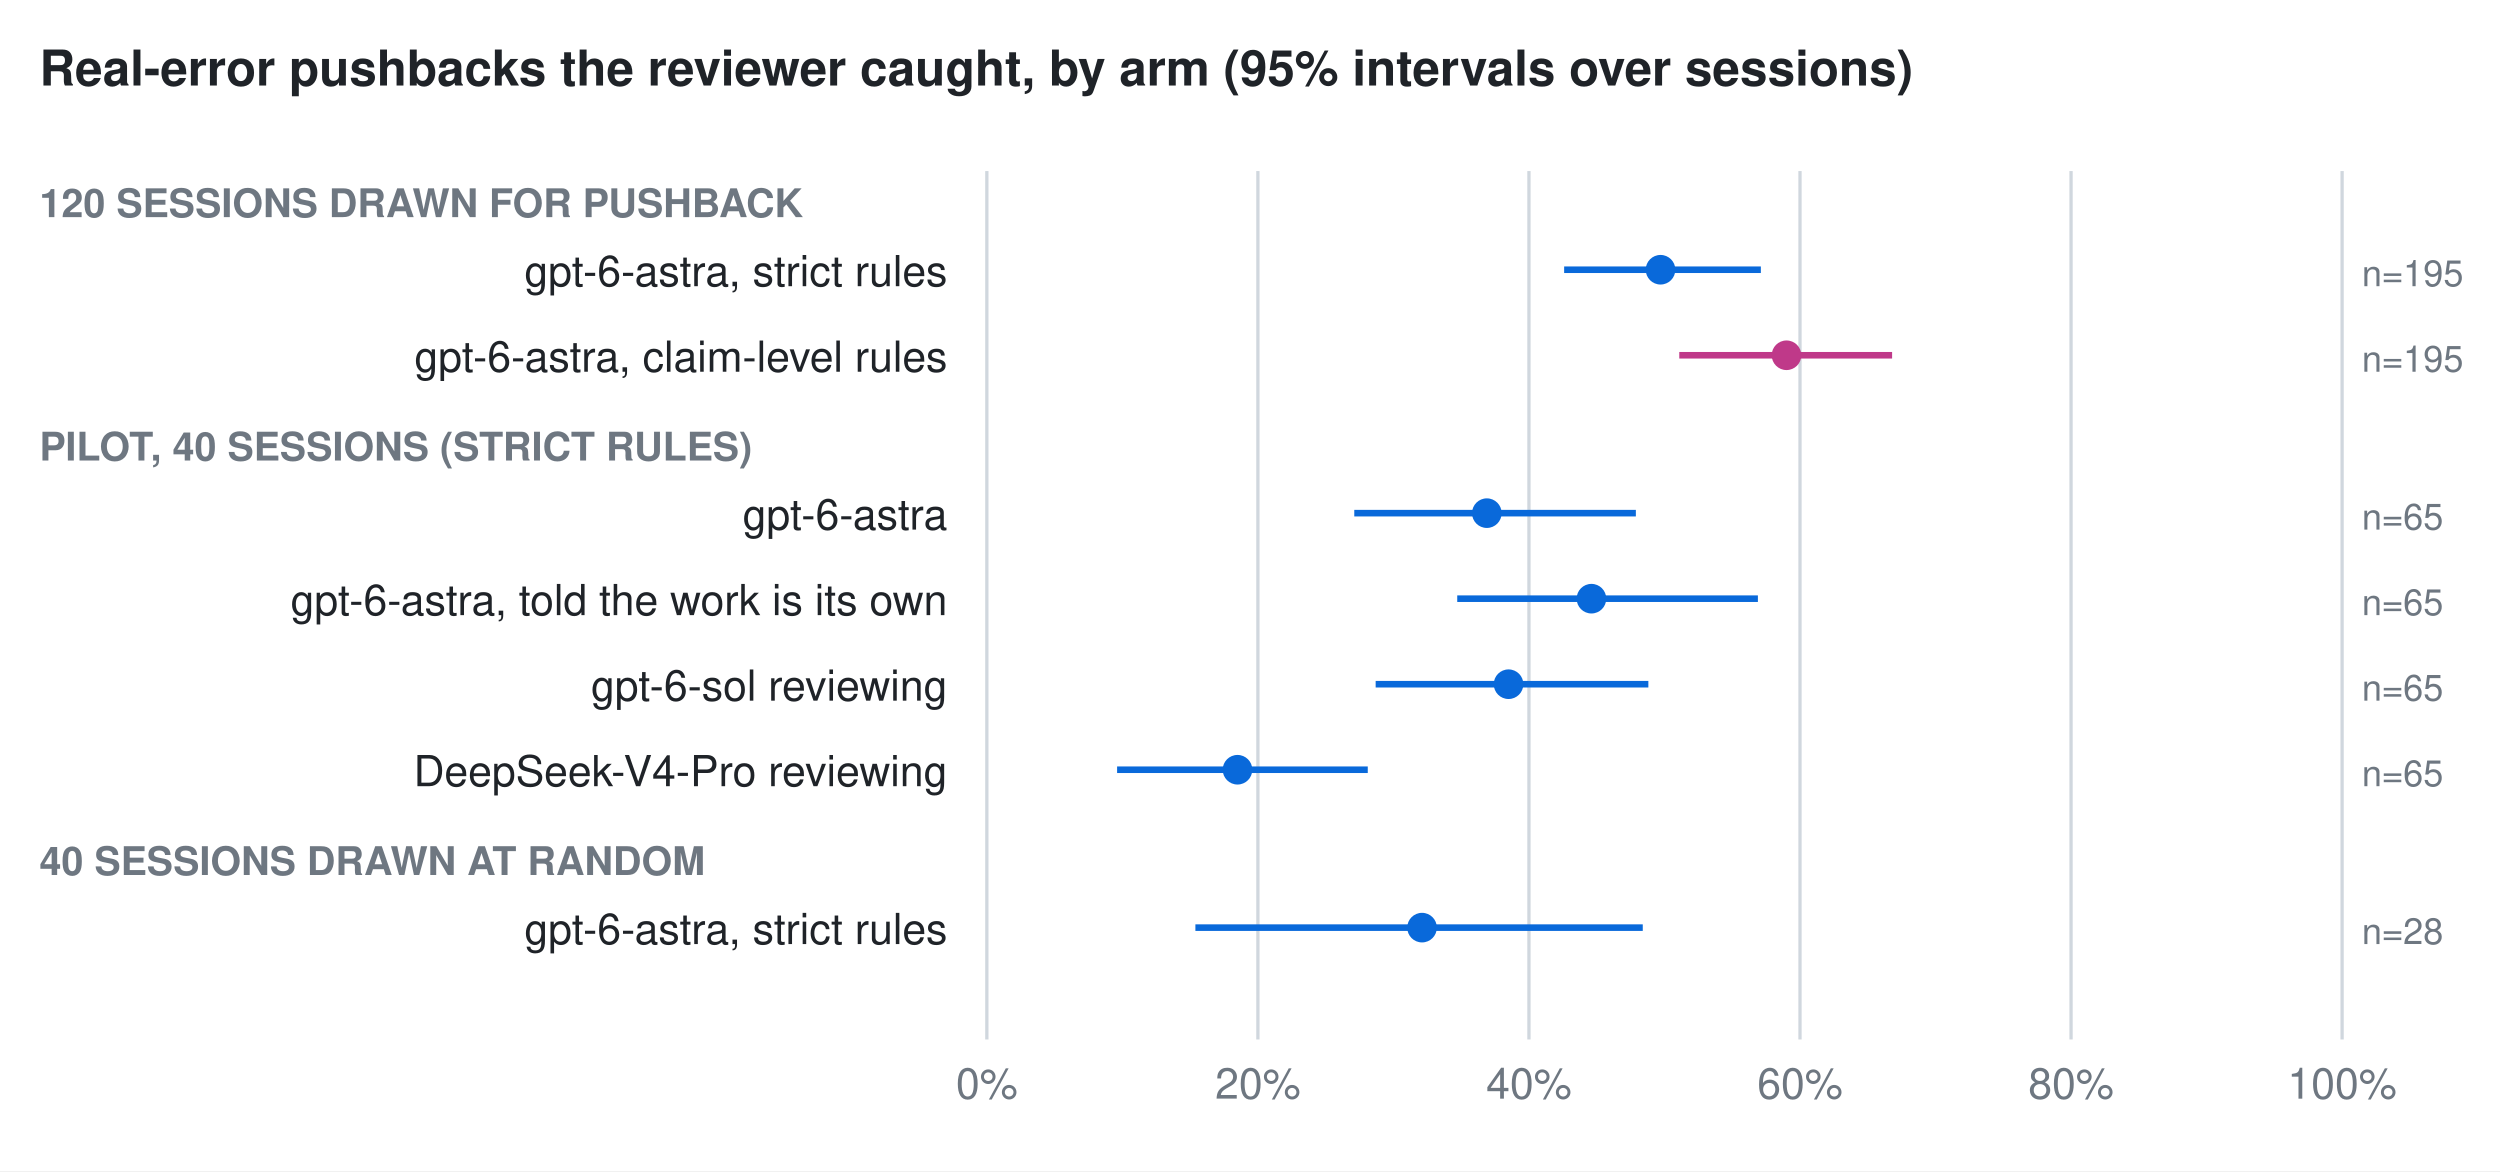
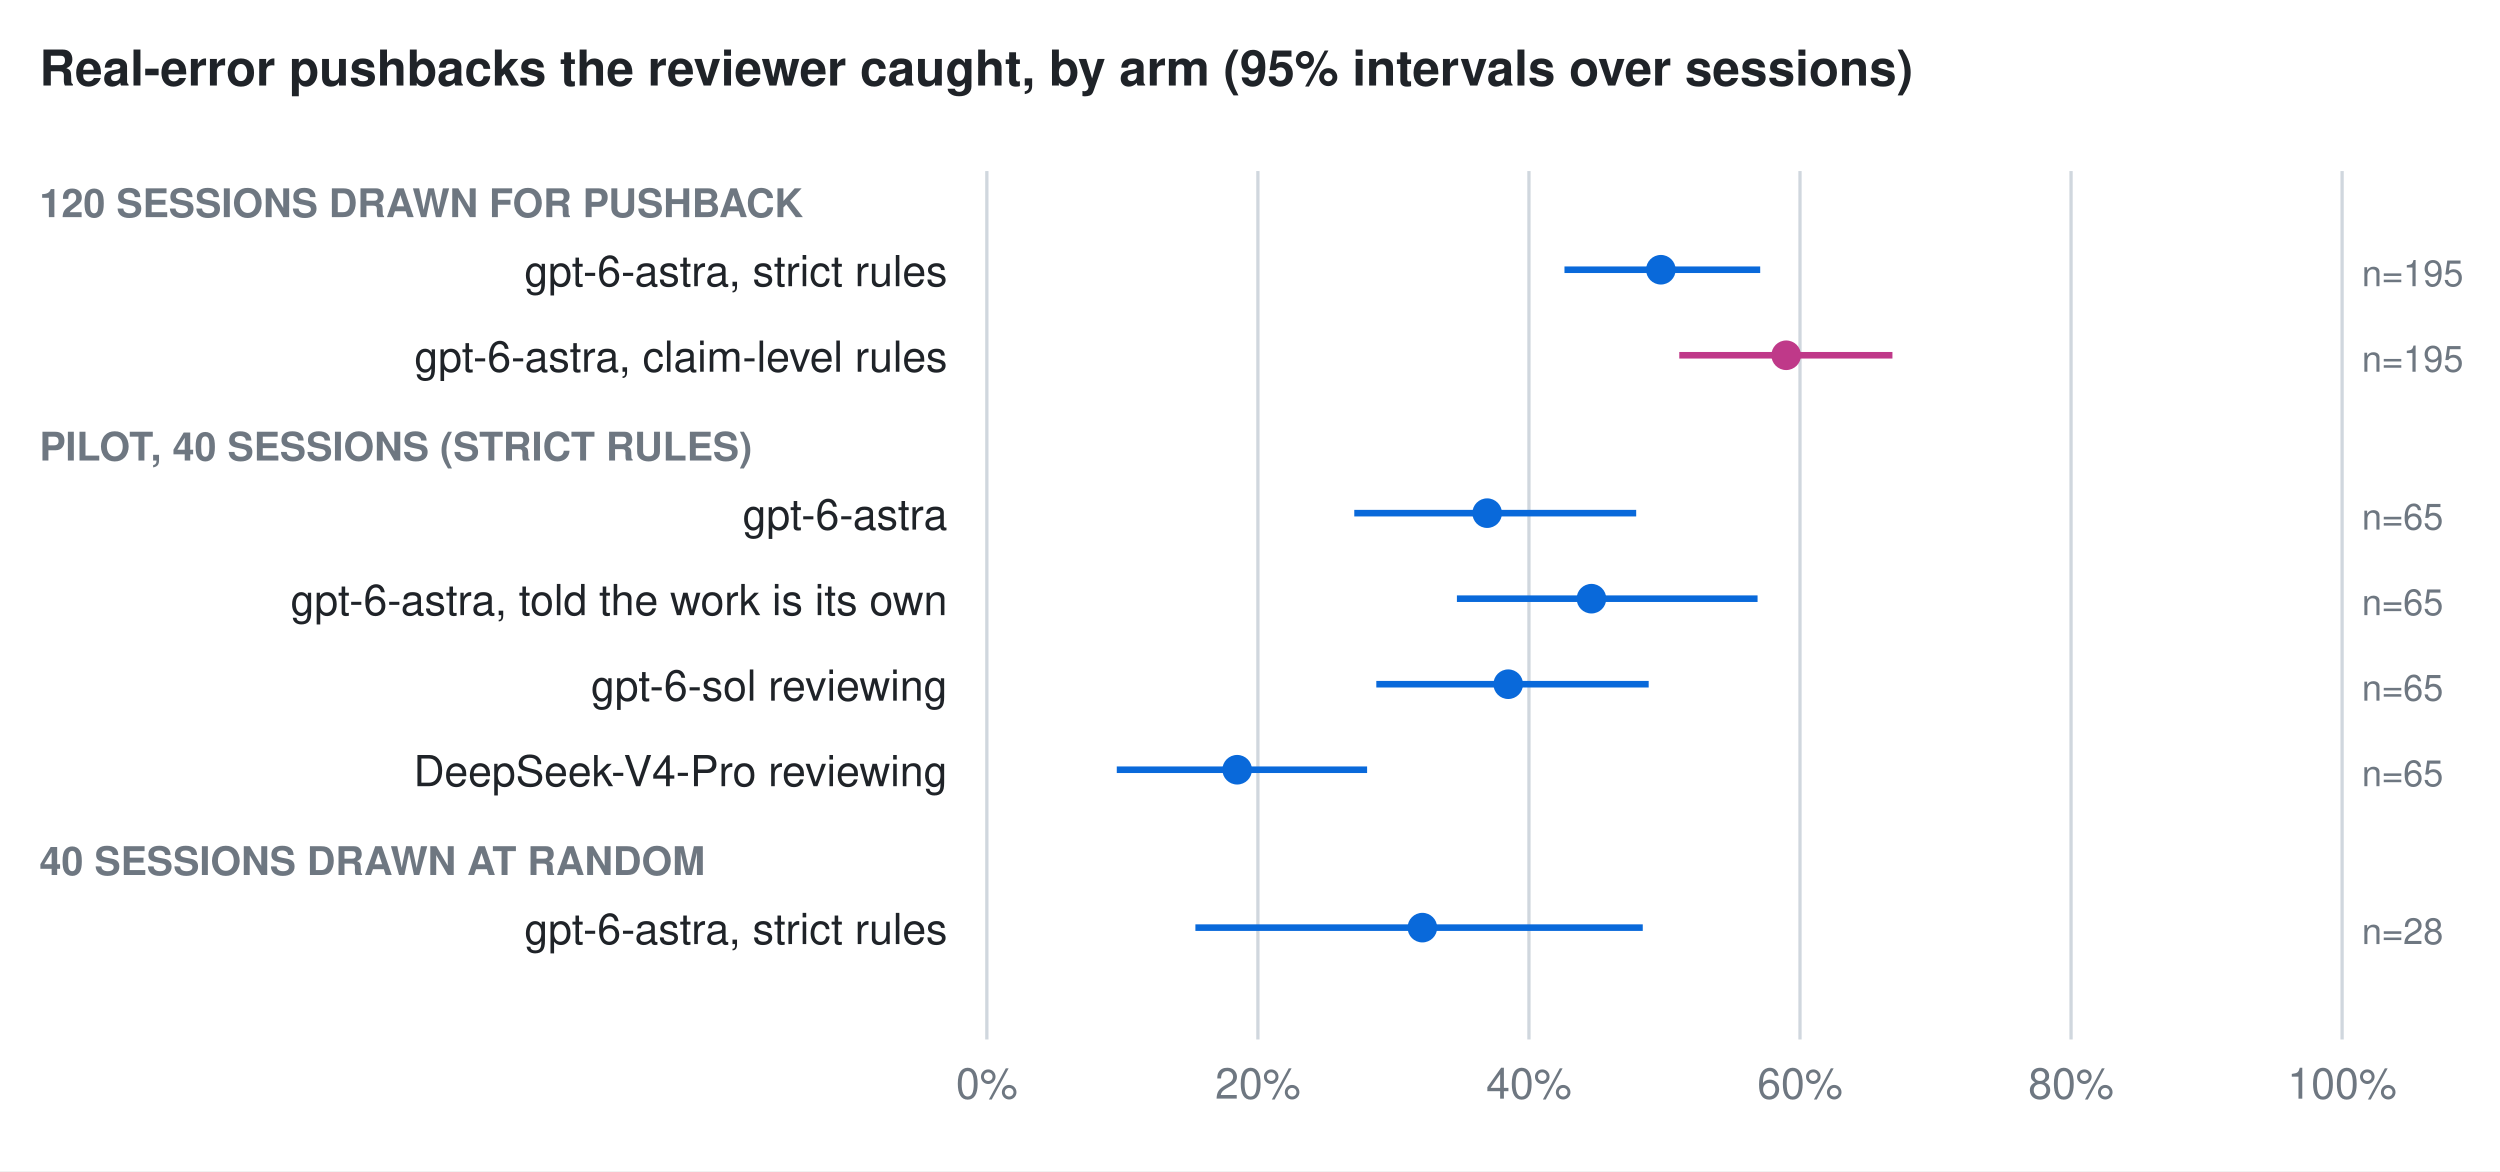
<svg xmlns="http://www.w3.org/2000/svg" width="760" height="356" viewBox="0 0 760 356" font-family="-apple-system, Segoe UI, Helvetica, Arial, sans-serif" font-size="13">
  <rect width="760" height="356" fill="#ffffff" />
  <text x="12" y="26" fill="#1f2328" font-size="15" font-weight="600">Real-error pushbacks the reviewer caught, by arm (95% intervals over sessions)</text>
  <line x1="300.0" y1="52" x2="300.0" y2="316" stroke="#d0d7de" stroke-width="1" />
  <text x="300.0" y="334" fill="#6e7781" text-anchor="middle">0%</text>
  <line x1="382.4" y1="52" x2="382.4" y2="316" stroke="#d0d7de" stroke-width="1" />
  <text x="382.4" y="334" fill="#6e7781" text-anchor="middle">20%</text>
  <line x1="464.8" y1="52" x2="464.8" y2="316" stroke="#d0d7de" stroke-width="1" />
  <text x="464.8" y="334" fill="#6e7781" text-anchor="middle">40%</text>
  <line x1="547.2" y1="52" x2="547.2" y2="316" stroke="#d0d7de" stroke-width="1" />
  <text x="547.2" y="334" fill="#6e7781" text-anchor="middle">60%</text>
  <line x1="629.6" y1="52" x2="629.6" y2="316" stroke="#d0d7de" stroke-width="1" />
  <text x="629.6" y="334" fill="#6e7781" text-anchor="middle">80%</text>
  <line x1="712.0" y1="52" x2="712.0" y2="316" stroke="#d0d7de" stroke-width="1" />
  <text x="712.0" y="334" fill="#6e7781" text-anchor="middle">100%</text>
  <text x="12" y="66" fill="#6e7781" font-size="12" font-weight="600">120 SESSIONS DRAWN FOR PUSHBACK</text>
  <text x="288" y="87" fill="#1f2328" text-anchor="end">gpt-6-astra, strict rules</text>
-   <line x1="475.5" y1="82.0" x2="535.3" y2="82.0" stroke="#0969da" stroke-width="2" />
-   <circle cx="504.8" cy="82.0" r="4.5" fill="#0969da" />
+   <line x1="475.6" y1="82.0" x2="535.1" y2="82.0" stroke="#0969da" stroke-width="2" />
+   <circle cx="504.9" cy="82.0" r="4.5" fill="#0969da" />
  <text x="718" y="87" fill="#6e7781" font-size="11">n=195</text>
  <text x="288" y="113" fill="#1f2328" text-anchor="end">gpt-6-astra, claim-level rules</text>
-   <line x1="510.5" y1="108.0" x2="575.2" y2="108.0" stroke="#bf3989" stroke-width="2" />
-   <circle cx="543.1" cy="108.0" r="4.5" fill="#bf3989" />
+   <line x1="510.5" y1="108.0" x2="575.3" y2="108.0" stroke="#bf3989" stroke-width="2" />
+   <circle cx="543.0" cy="108.0" r="4.5" fill="#bf3989" />
  <text x="718" y="113" fill="#6e7781" font-size="11">n=195</text>
  <text x="12" y="140" fill="#6e7781" font-size="12" font-weight="600">PILOT, 40 SESSIONS (STRICT RULES)</text>
  <text x="288" y="161" fill="#1f2328" text-anchor="end">gpt-6-astra</text>
-   <line x1="411.7" y1="156.0" x2="497.3" y2="156.0" stroke="#0969da" stroke-width="2" />
-   <circle cx="452.0" cy="156.0" r="4.5" fill="#0969da" />
+   <line x1="411.7" y1="156.0" x2="497.4" y2="156.0" stroke="#0969da" stroke-width="2" />
+   <circle cx="452.1" cy="156.0" r="4.5" fill="#0969da" />
  <text x="718" y="161" fill="#6e7781" font-size="11">n=65</text>
  <text x="288" y="187" fill="#1f2328" text-anchor="end">gpt-6-astra, told the work is its own</text>
-   <line x1="443.0" y1="182.0" x2="534.4" y2="182.0" stroke="#0969da" stroke-width="2" />
+   <line x1="442.9" y1="182.0" x2="534.3" y2="182.0" stroke="#0969da" stroke-width="2" />
  <circle cx="483.8" cy="182.0" r="4.5" fill="#0969da" />
  <text x="718" y="187" fill="#6e7781" font-size="11">n=65</text>
  <text x="288" y="213" fill="#1f2328" text-anchor="end">gpt-6-sol reviewing</text>
-   <line x1="418.2" y1="208.0" x2="501.1" y2="208.0" stroke="#0969da" stroke-width="2" />
-   <circle cx="458.6" cy="208.0" r="4.5" fill="#0969da" />
+   <line x1="418.4" y1="208.0" x2="501.2" y2="208.0" stroke="#0969da" stroke-width="2" />
+   <circle cx="458.5" cy="208.0" r="4.5" fill="#0969da" />
  <text x="718" y="213" fill="#6e7781" font-size="11">n=65</text>
  <text x="288" y="239" fill="#1f2328" text-anchor="end">DeepSeek-V4-Pro reviewing</text>
-   <line x1="339.6" y1="234.0" x2="415.8" y2="234.0" stroke="#0969da" stroke-width="2" />
-   <circle cx="376.2" cy="234.0" r="4.5" fill="#0969da" />
+   <line x1="339.5" y1="234.0" x2="415.6" y2="234.0" stroke="#0969da" stroke-width="2" />
+   <circle cx="376.1" cy="234.0" r="4.5" fill="#0969da" />
  <text x="718" y="239" fill="#6e7781" font-size="11">n=65</text>
  <text x="12" y="266" fill="#6e7781" font-size="12" font-weight="600">40 SESSIONS DRAWN AT RANDOM</text>
  <text x="288" y="287" fill="#1f2328" text-anchor="end">gpt-6-astra, strict rules</text>
  <line x1="363.4" y1="282.0" x2="499.4" y2="282.0" stroke="#0969da" stroke-width="2" />
-   <circle cx="432.3" cy="282.0" r="4.5" fill="#0969da" />
+   <circle cx="432.4" cy="282.0" r="4.5" fill="#0969da" />
  <text x="718" y="287" fill="#6e7781" font-size="11">n=28</text>
</svg>
